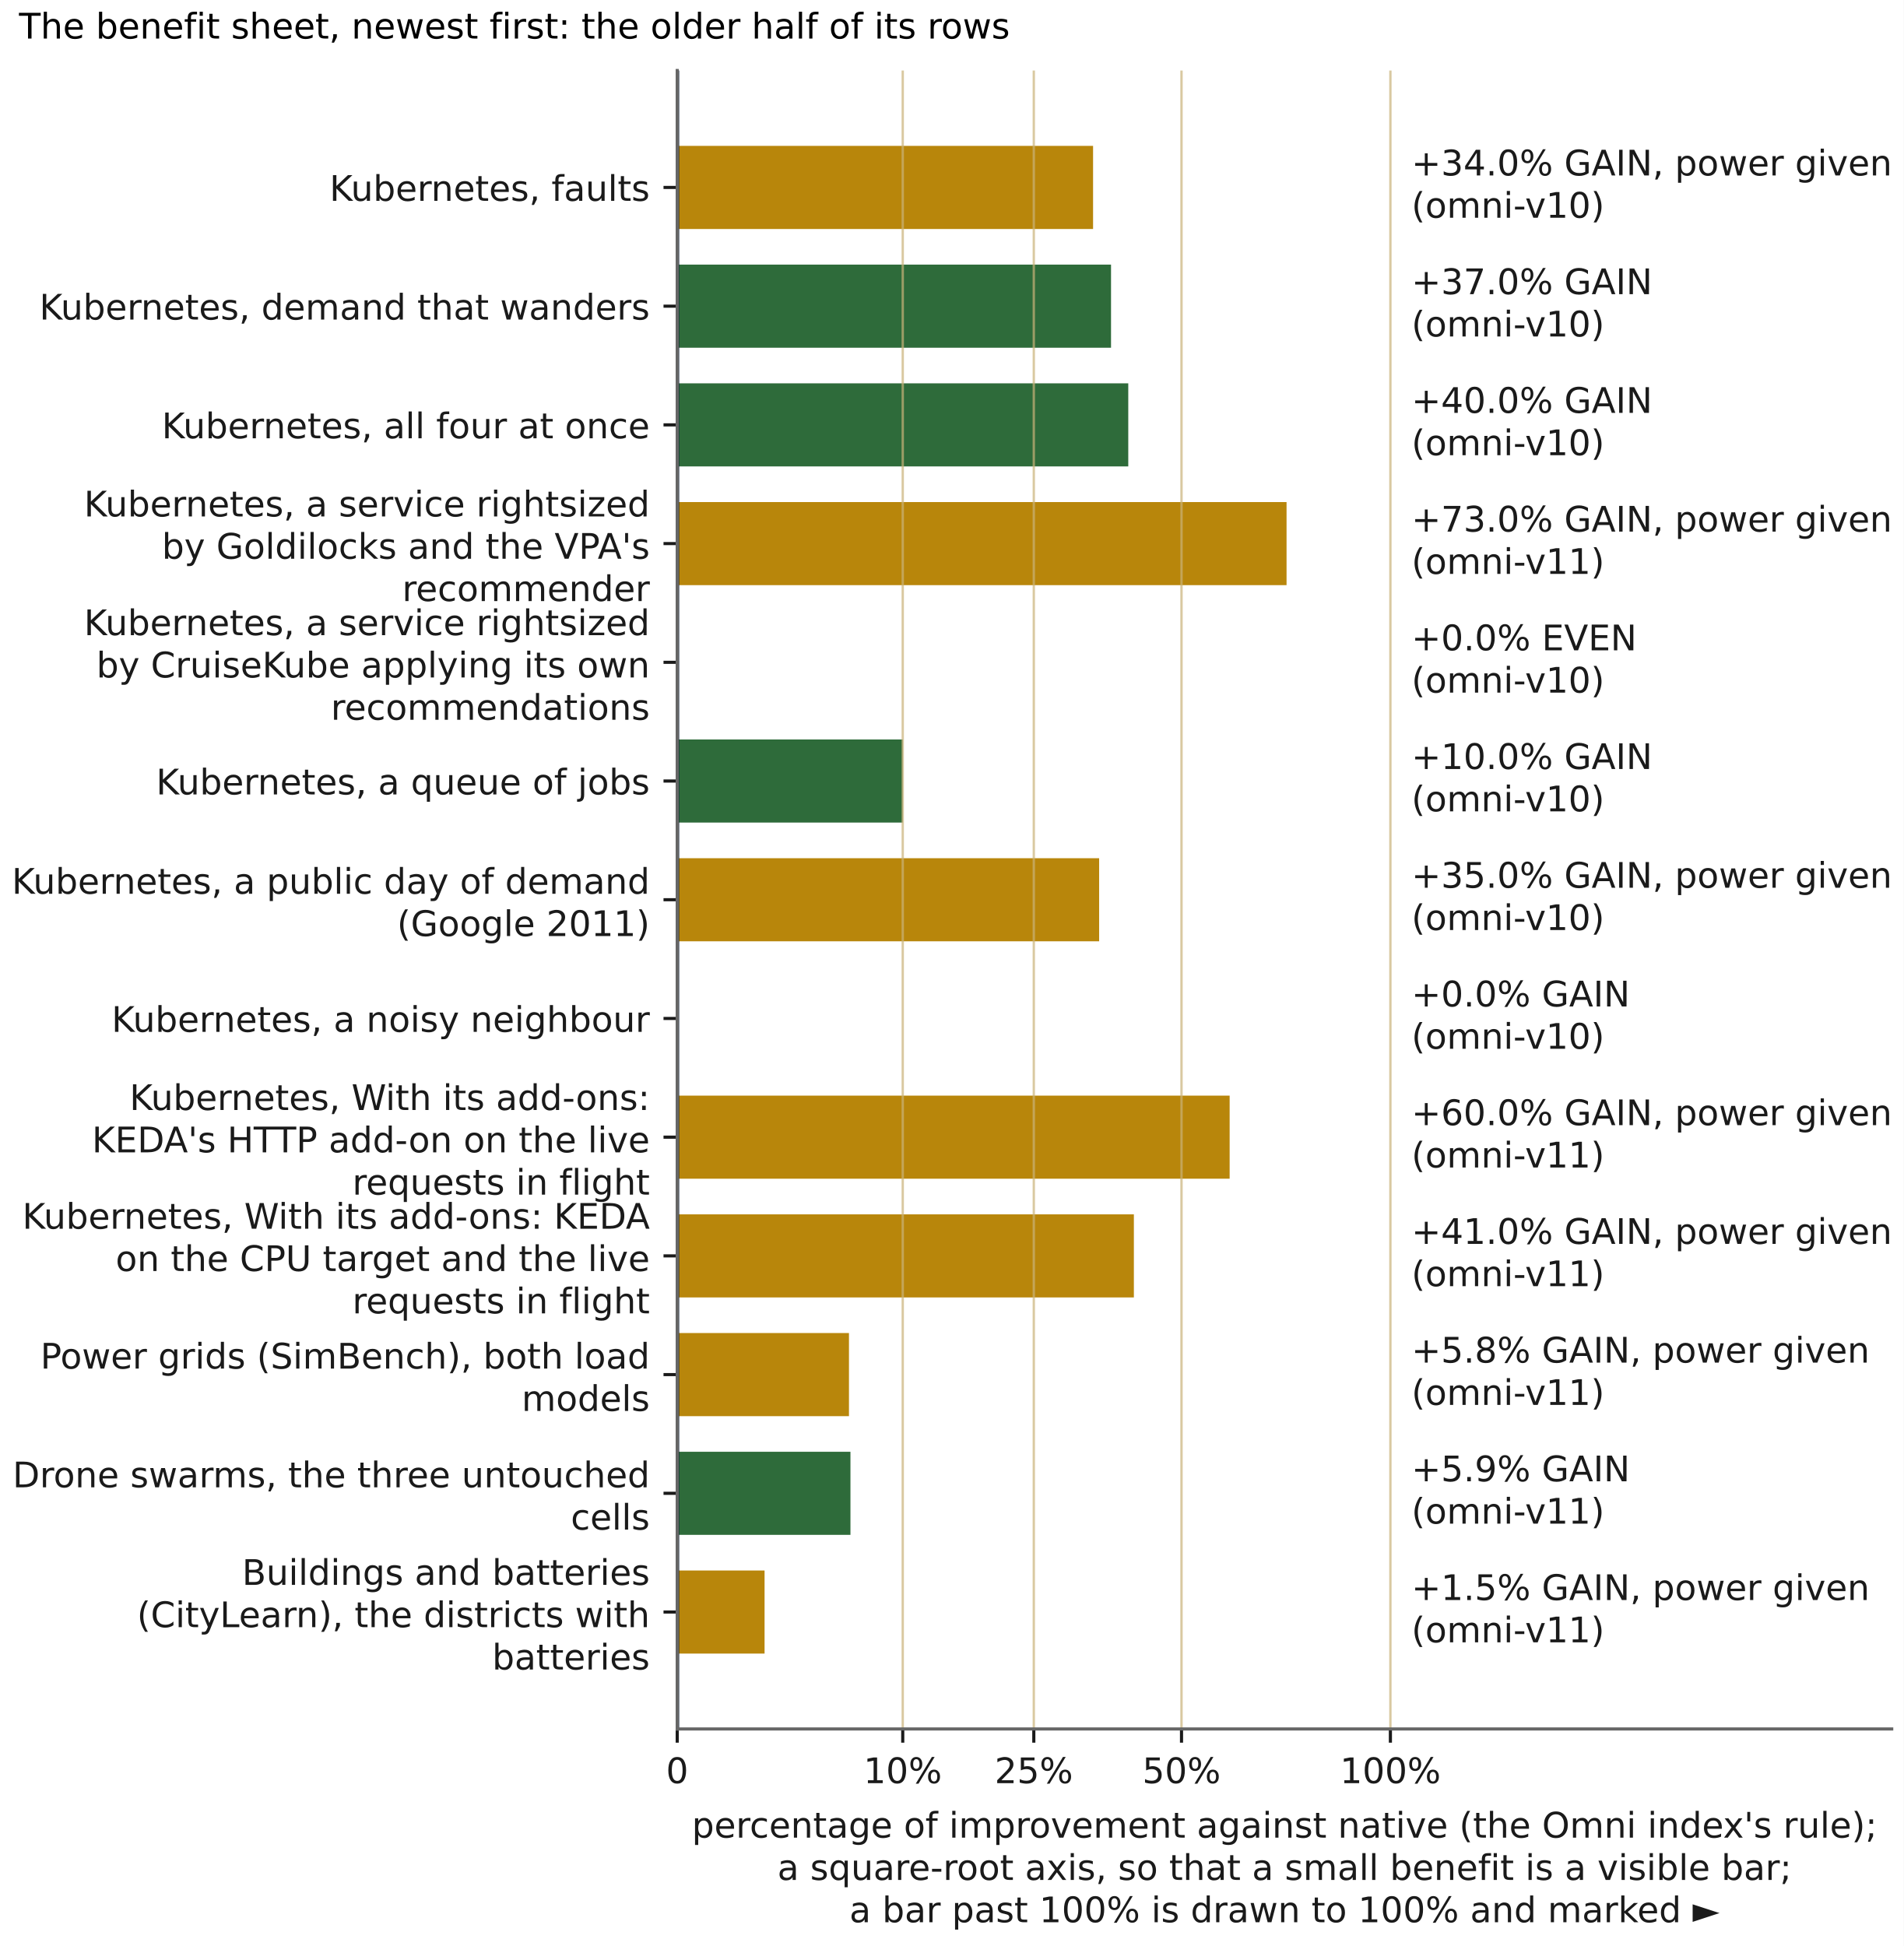
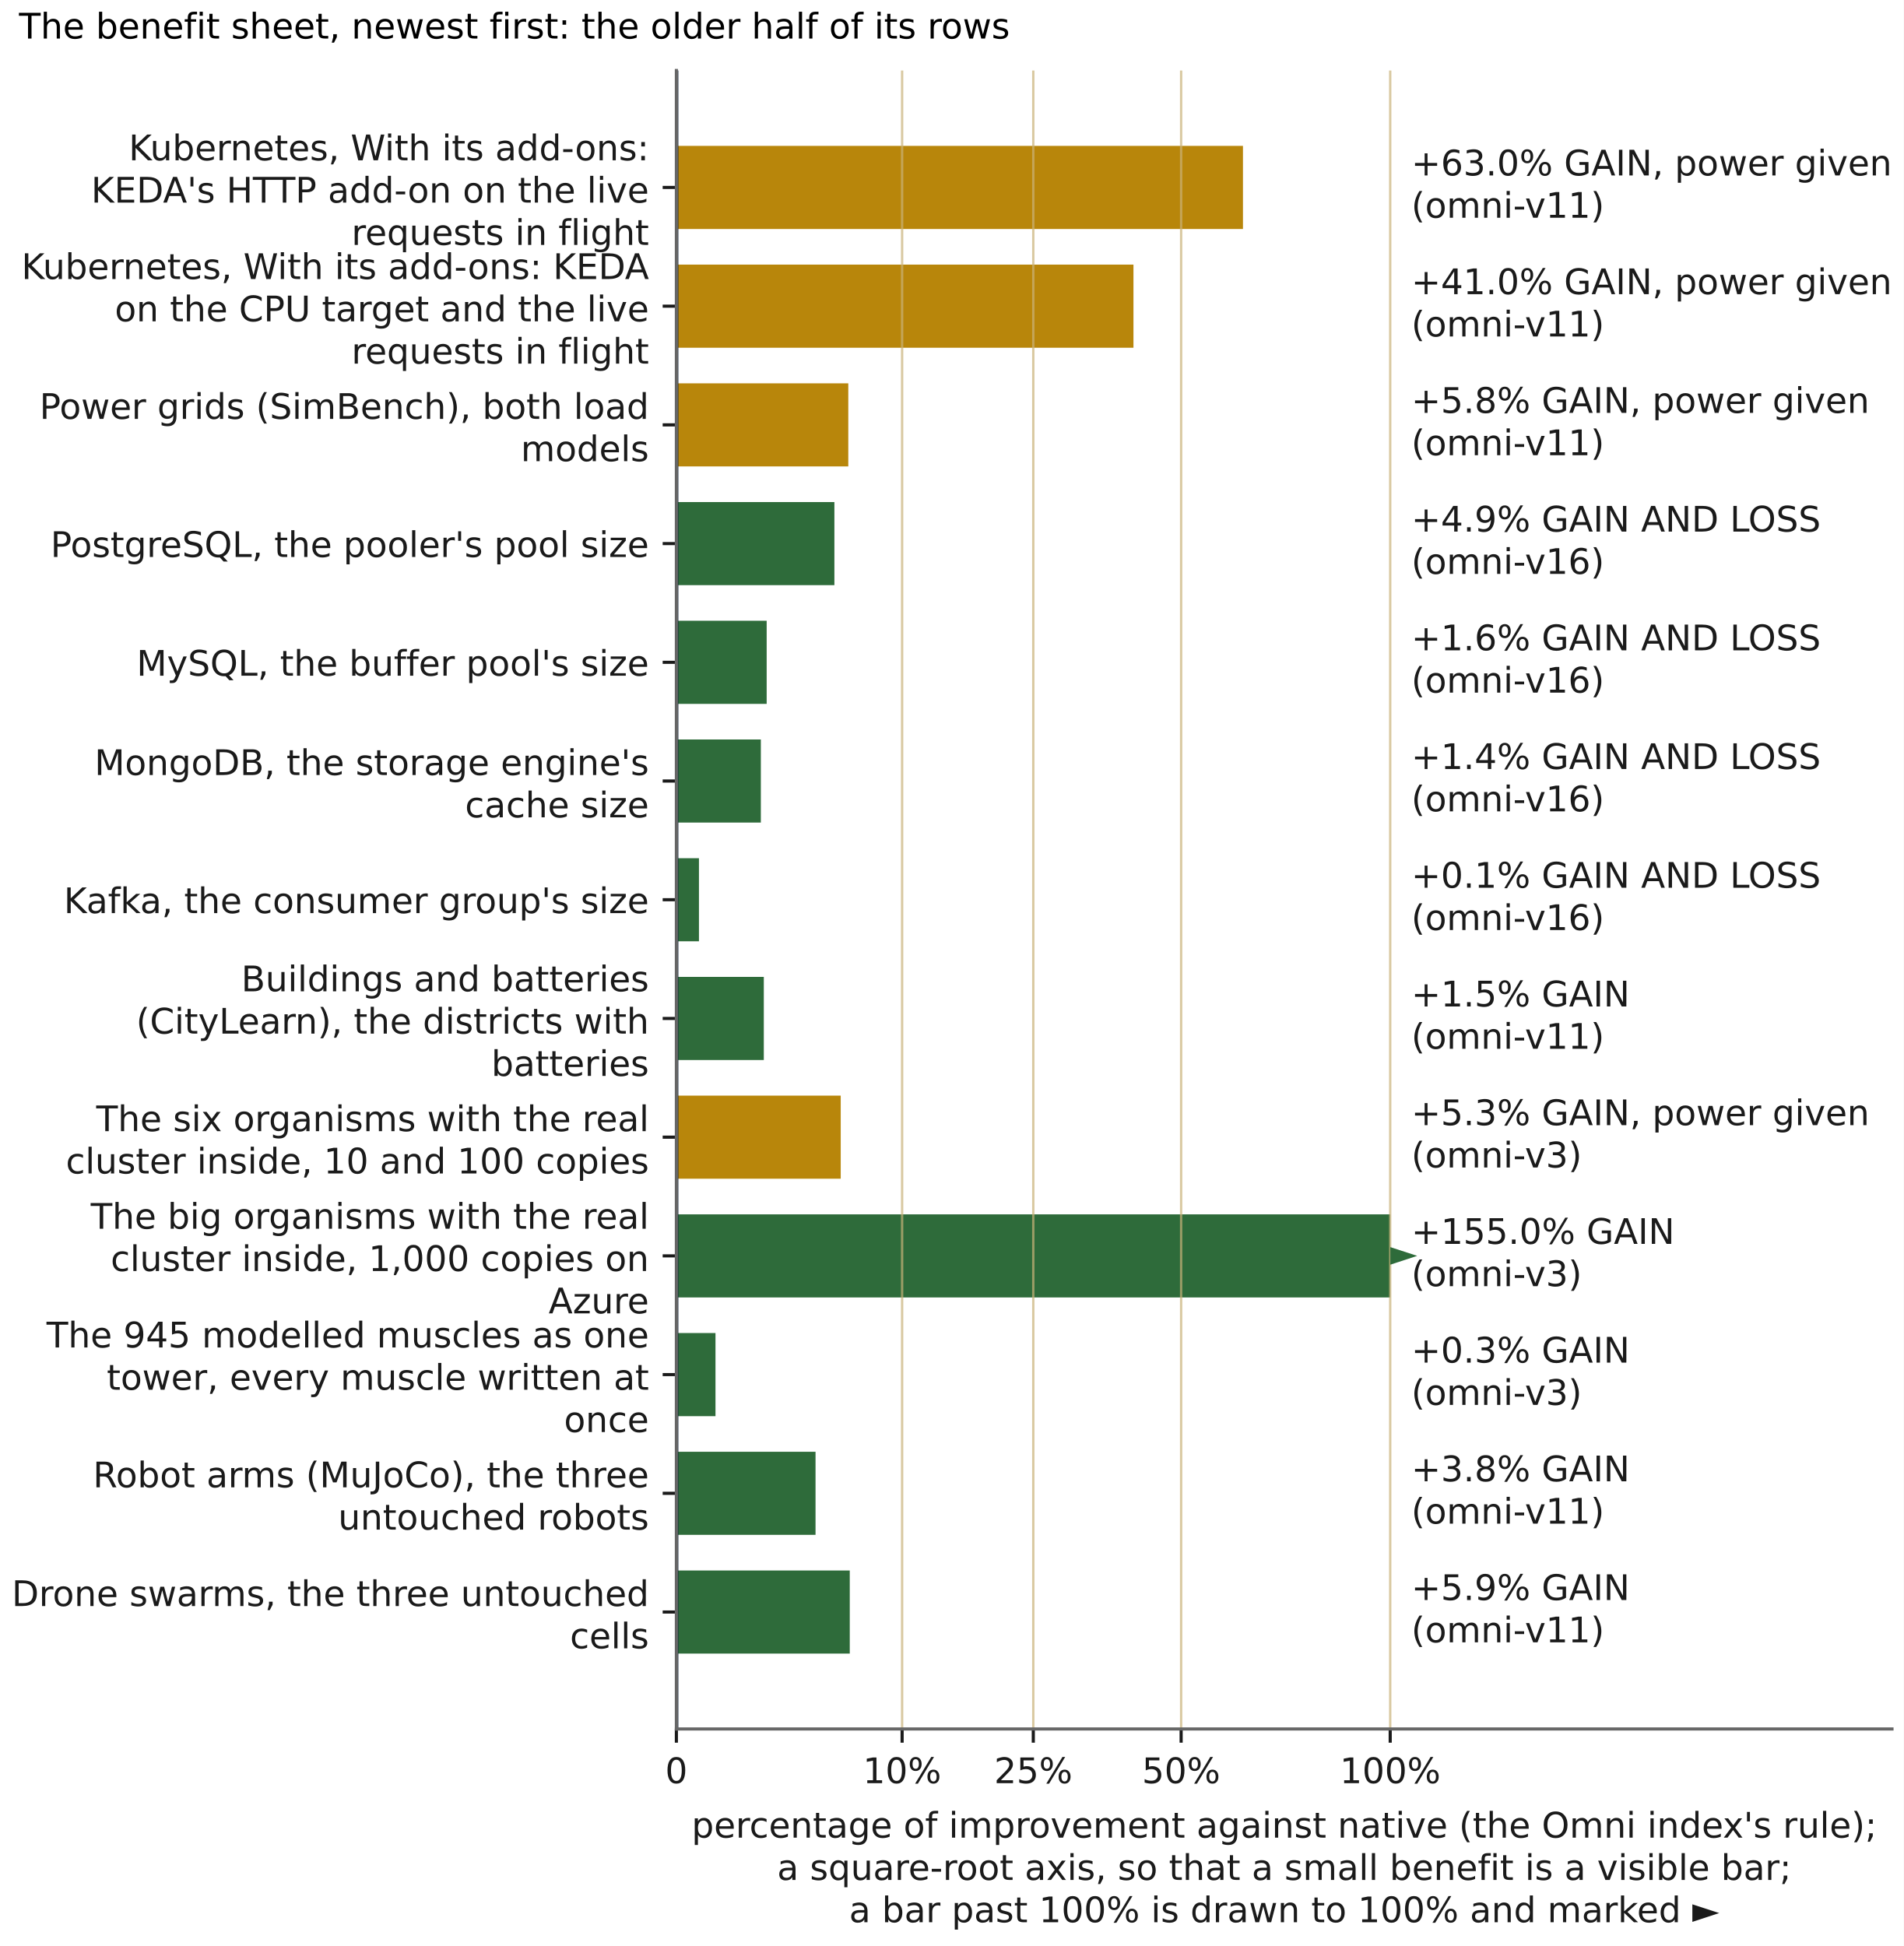
<svg xmlns="http://www.w3.org/2000/svg" xmlns:xlink="http://www.w3.org/1999/xlink" width="486pt" height="496.8pt" viewBox="0 0 486 496.8" version="1.1">
  <defs>
    <style type="text/css">*{stroke-linejoin: round; stroke-linecap: butt}</style>
  </defs>
  <g id="figure_1">
    <g id="patch_1">
      <path d="M 0 496.8  L 486 496.8  L 486 0  L 0 0  z " style="fill: #ffffff" />
    </g>
    <g id="axes_1">
      <g id="patch_2">
-         <path d="M 172.886 441.392  L 482.932 441.392  L 482.932 18.001  L 172.886 18.001  z " style="fill: #ffffff" />
+         <path d="M 172.672 441.392  L 483 441.392  L 483 18.001  L 172.672 18.001  z " style="fill: #ffffff" />
      </g>
      <g id="patch_3">
-         <path d="M 172.886 422.147  L 195.185 422.147  L 195.185 400.932  L 172.886 400.932  z " clip-path="url(#pd6b0d7f72b)" style="fill: #b8860b" />
+         <path d="M 172.672 422.147  L 216.936 422.147  L 216.936 400.932  L 172.672 400.932  z " clip-path="url(#p13caf4ccad)" style="fill: #2e6b3a" />
      </g>
      <g id="patch_4">
-         <path d="M 172.886 391.84  L 217.11 391.84  L 217.11 370.625  L 172.886 370.625  z " clip-path="url(#pd6b0d7f72b)" style="fill: #2e6b3a" />
+         <path d="M 172.672 391.84  L 208.196 391.84  L 208.196 370.625  L 172.672 370.625  z " clip-path="url(#p13caf4ccad)" style="fill: #2e6b3a" />
      </g>
      <g id="patch_5">
-         <path d="M 172.886 361.533  L 216.733 361.533  L 216.733 340.318  L 172.886 340.318  z " clip-path="url(#pd6b0d7f72b)" style="fill: #b8860b" />
+         <path d="M 172.672 361.533  L 182.654 361.533  L 182.654 340.318  L 172.672 340.318  z " clip-path="url(#p13caf4ccad)" style="fill: #2e6b3a" />
      </g>
      <g id="patch_6">
-         <path d="M 172.886 331.226  L 289.465 331.226  L 289.465 310.011  L 172.886 310.011  z " clip-path="url(#pd6b0d7f72b)" style="fill: #b8860b" />
+         <path d="M 172.672 331.226  L 354.903 331.226  L 354.903 310.011  L 172.672 310.011  z " clip-path="url(#p13caf4ccad)" style="fill: #2e6b3a" />
      </g>
      <g id="patch_7">
-         <path d="M 172.886 300.919  L 313.913 300.919  L 313.913 279.704  L 172.886 279.704  z " clip-path="url(#pd6b0d7f72b)" style="fill: #b8860b" />
+         <path d="M 172.672 300.919  L 214.625 300.919  L 214.625 279.704  L 172.672 279.704  z " clip-path="url(#p13caf4ccad)" style="fill: #b8860b" />
      </g>
      <g id="patch_8">
-         <path d="M 172.886 270.612  L 172.886 270.612  L 172.886 249.397  L 172.886 249.397  z " clip-path="url(#pd6b0d7f72b)" style="fill: #2e6b3a" />
+         <path d="M 172.672 270.612  L 194.991 270.612  L 194.991 249.397  L 172.672 249.397  z " clip-path="url(#p13caf4ccad)" style="fill: #2e6b3a" />
      </g>
      <g id="patch_9">
-         <path d="M 172.886 240.304  L 280.597 240.304  L 280.597 219.089  L 172.886 219.089  z " clip-path="url(#pd6b0d7f72b)" style="fill: #b8860b" />
+         <path d="M 172.672 240.304  L 178.435 240.304  L 178.435 219.089  L 172.672 219.089  z " clip-path="url(#p13caf4ccad)" style="fill: #2e6b3a" />
      </g>
      <g id="patch_10">
-         <path d="M 172.886 209.997  L 230.46 209.997  L 230.46 188.782  L 172.886 188.782  z " clip-path="url(#pd6b0d7f72b)" style="fill: #2e6b3a" />
+         <path d="M 172.672 209.997  L 194.234 209.997  L 194.234 188.782  L 172.672 188.782  z " clip-path="url(#p13caf4ccad)" style="fill: #2e6b3a" />
      </g>
      <g id="patch_11">
-         <path d="M 172.886 179.69  L 172.886 179.69  L 172.886 158.475  L 172.886 158.475  z " clip-path="url(#pd6b0d7f72b)" style="fill: #666666" />
+         <path d="M 172.672 179.69  L 195.723 179.69  L 195.723 158.475  L 172.672 158.475  z " clip-path="url(#p13caf4ccad)" style="fill: #2e6b3a" />
      </g>
      <g id="patch_12">
-         <path d="M 172.886 149.383  L 328.443 149.383  L 328.443 128.168  L 172.886 128.168  z " clip-path="url(#pd6b0d7f72b)" style="fill: #b8860b" />
+         <path d="M 172.672 149.383  L 213.011 149.383  L 213.011 128.168  L 172.672 128.168  z " clip-path="url(#p13caf4ccad)" style="fill: #2e6b3a" />
      </g>
      <g id="patch_13">
-         <path d="M 172.886 119.076  L 288.034 119.076  L 288.034 97.861  L 172.886 97.861  z " clip-path="url(#pd6b0d7f72b)" style="fill: #2e6b3a" />
+         <path d="M 172.672 119.076  L 216.559 119.076  L 216.559 97.861  L 172.672 97.861  z " clip-path="url(#p13caf4ccad)" style="fill: #b8860b" />
      </g>
      <g id="patch_14">
-         <path d="M 172.886 88.769  L 283.632 88.769  L 283.632 67.554  L 172.886 67.554  z " clip-path="url(#pd6b0d7f72b)" style="fill: #2e6b3a" />
+         <path d="M 172.672 88.769  L 289.357 88.769  L 289.357 67.554  L 172.672 67.554  z " clip-path="url(#p13caf4ccad)" style="fill: #b8860b" />
      </g>
      <g id="patch_15">
-         <path d="M 172.886 58.461  L 279.048 58.461  L 279.048 37.246  L 172.886 37.246  z " clip-path="url(#pd6b0d7f72b)" style="fill: #b8860b" />
+         <path d="M 172.672 58.461  L 317.313 58.461  L 317.313 37.246  L 172.672 37.246  z " clip-path="url(#p13caf4ccad)" style="fill: #b8860b" />
      </g>
      <g id="matplotlib.axis_1">
        <g id="xtick_1">
          <g id="line2d_1">
-             <path d="M 172.886 441.392  L 172.886 18.001  " clip-path="url(#pd6b0d7f72b)" style="fill: none; stroke: #c9b27a; stroke-opacity: 0.7; stroke-width: 0.6; stroke-linecap: square" />
+             <path d="M 172.672 441.392  L 172.672 18.001  " clip-path="url(#p13caf4ccad)" style="fill: none; stroke: #c9b27a; stroke-opacity: 0.7; stroke-width: 0.6; stroke-linecap: square" />
          </g>
          <g id="line2d_2">
            <defs>
              <path id="m814b2a8047" d="M 0 0  L 0 3.5  " style="stroke: #1a1a1a; stroke-width: 0.8" />
            </defs>
            <g>
-               <use xlink:href="#m814b2a8047" x="172.886" y="441.392" style="fill: #1a1a1a; stroke: #1a1a1a; stroke-width: 0.8" />
+               <use xlink:href="#m814b2a8047" x="172.672" y="441.392" style="fill: #1a1a1a; stroke: #1a1a1a; stroke-width: 0.8" />
            </g>
          </g>
          <g id="text_1">
-             <text style="font-size: 9px; font-family: 'DejaVu Sans'; text-anchor: middle; fill: #1a1a1a" x="172.886" y="455.23" transform="rotate(-0 172.8862 455.2303)">0</text>
+             <text style="font-size: 9px; font-family: 'DejaVu Sans'; text-anchor: middle; fill: #1a1a1a" x="172.672" y="455.23" transform="rotate(-0 172.6724 455.2303)">0</text>
          </g>
        </g>
        <g id="xtick_2">
          <g id="line2d_3">
-             <path d="M 230.46 441.392  L 230.46 18.001  " clip-path="url(#pd6b0d7f72b)" style="fill: none; stroke: #c9b27a; stroke-opacity: 0.7; stroke-width: 0.6; stroke-linecap: square" />
+             <path d="M 230.299 441.392  L 230.299 18.001  " clip-path="url(#p13caf4ccad)" style="fill: none; stroke: #c9b27a; stroke-opacity: 0.7; stroke-width: 0.6; stroke-linecap: square" />
          </g>
          <g id="line2d_4">
            <g>
-               <use xlink:href="#m814b2a8047" x="230.46" y="441.392" style="fill: #1a1a1a; stroke: #1a1a1a; stroke-width: 0.8" />
+               <use xlink:href="#m814b2a8047" x="230.299" y="441.392" style="fill: #1a1a1a; stroke: #1a1a1a; stroke-width: 0.8" />
            </g>
          </g>
          <g id="text_2">
-             <text style="font-size: 9px; font-family: 'DejaVu Sans'; text-anchor: middle; fill: #1a1a1a" x="230.46" y="455.23" transform="rotate(-0 230.4603 455.2303)">10%</text>
+             <text style="font-size: 9px; font-family: 'DejaVu Sans'; text-anchor: middle; fill: #1a1a1a" x="230.299" y="455.23" transform="rotate(-0 230.2988 455.2303)">10%</text>
          </g>
        </g>
        <g id="xtick_3">
          <g id="line2d_5">
-             <path d="M 263.919 441.392  L 263.919 18.001  " clip-path="url(#pd6b0d7f72b)" style="fill: none; stroke: #c9b27a; stroke-opacity: 0.7; stroke-width: 0.6; stroke-linecap: square" />
+             <path d="M 263.788 441.392  L 263.788 18.001  " clip-path="url(#p13caf4ccad)" style="fill: none; stroke: #c9b27a; stroke-opacity: 0.7; stroke-width: 0.6; stroke-linecap: square" />
          </g>
          <g id="line2d_6">
            <g>
-               <use xlink:href="#m814b2a8047" x="263.919" y="441.392" style="fill: #1a1a1a; stroke: #1a1a1a; stroke-width: 0.8" />
+               <use xlink:href="#m814b2a8047" x="263.788" y="441.392" style="fill: #1a1a1a; stroke: #1a1a1a; stroke-width: 0.8" />
            </g>
          </g>
          <g id="text_3">
-             <text style="font-size: 9px; font-family: 'DejaVu Sans'; text-anchor: middle; fill: #1a1a1a" x="263.919" y="455.23" transform="rotate(-0 263.9189 455.2303)">25%</text>
+             <text style="font-size: 9px; font-family: 'DejaVu Sans'; text-anchor: middle; fill: #1a1a1a" x="263.788" y="455.23" transform="rotate(-0 263.7877 455.2303)">25%</text>
          </g>
        </g>
        <g id="xtick_4">
          <g id="line2d_7">
-             <path d="M 301.626 441.392  L 301.626 18.001  " clip-path="url(#pd6b0d7f72b)" style="fill: none; stroke: #c9b27a; stroke-opacity: 0.7; stroke-width: 0.6; stroke-linecap: square" />
+             <path d="M 301.529 441.392  L 301.529 18.001  " clip-path="url(#p13caf4ccad)" style="fill: none; stroke: #c9b27a; stroke-opacity: 0.7; stroke-width: 0.6; stroke-linecap: square" />
          </g>
          <g id="line2d_8">
            <g>
-               <use xlink:href="#m814b2a8047" x="301.626" y="441.392" style="fill: #1a1a1a; stroke: #1a1a1a; stroke-width: 0.8" />
+               <use xlink:href="#m814b2a8047" x="301.529" y="441.392" style="fill: #1a1a1a; stroke: #1a1a1a; stroke-width: 0.8" />
            </g>
          </g>
          <g id="text_4">
-             <text style="font-size: 9px; font-family: 'DejaVu Sans'; text-anchor: middle; fill: #1a1a1a" x="301.626" y="455.23" transform="rotate(-0 301.6258 455.2303)">50%</text>
+             <text style="font-size: 9px; font-family: 'DejaVu Sans'; text-anchor: middle; fill: #1a1a1a" x="301.529" y="455.23" transform="rotate(-0 301.5288 455.2303)">50%</text>
          </g>
        </g>
        <g id="xtick_5">
          <g id="line2d_9">
-             <path d="M 354.952 441.392  L 354.952 18.001  " clip-path="url(#pd6b0d7f72b)" style="fill: none; stroke: #c9b27a; stroke-opacity: 0.7; stroke-width: 0.6; stroke-linecap: square" />
+             <path d="M 354.903 441.392  L 354.903 18.001  " clip-path="url(#p13caf4ccad)" style="fill: none; stroke: #c9b27a; stroke-opacity: 0.7; stroke-width: 0.6; stroke-linecap: square" />
          </g>
          <g id="line2d_10">
            <g>
-               <use xlink:href="#m814b2a8047" x="354.952" y="441.392" style="fill: #1a1a1a; stroke: #1a1a1a; stroke-width: 0.8" />
+               <use xlink:href="#m814b2a8047" x="354.903" y="441.392" style="fill: #1a1a1a; stroke: #1a1a1a; stroke-width: 0.8" />
            </g>
          </g>
          <g id="text_5">
-             <text style="font-size: 9px; font-family: 'DejaVu Sans'; text-anchor: middle; fill: #1a1a1a" x="354.952" y="455.23" transform="rotate(-0 354.9515 455.2303)">100%</text>
+             <text style="font-size: 9px; font-family: 'DejaVu Sans'; text-anchor: middle; fill: #1a1a1a" x="354.903" y="455.23" transform="rotate(-0 354.9029 455.2303)">100%</text>
          </g>
        </g>
        <g id="text_6">
-           <text style="font-size: 9px; font-family: 'DejaVu Sans'; fill: #1a1a1a" transform="translate(176.6235 469.1318)">percentage of improvement against native (the Omni index's rule);</text>
-           <text style="font-size: 9px; font-family: 'DejaVu Sans'; fill: #1a1a1a" transform="translate(198.459 479.9343)">a square-root axis, so that a small benefit is a visible bar;</text>
-           <text style="font-size: 9px; font-family: 'DejaVu Sans'; fill: #1a1a1a" transform="translate(216.8352 490.7368)">a bar past 100% is drawn to 100% and marked ►</text>
+           <text style="font-size: 9px; font-family: 'DejaVu Sans'; fill: #1a1a1a" transform="translate(176.5503 469.1318)">percentage of improvement against native (the Omni index's rule);</text>
+           <text style="font-size: 9px; font-family: 'DejaVu Sans'; fill: #1a1a1a" transform="translate(198.3859 479.9343)">a square-root axis, so that a small benefit is a visible bar;</text>
+           <text style="font-size: 9px; font-family: 'DejaVu Sans'; fill: #1a1a1a" transform="translate(216.762 490.7368)">a bar past 100% is drawn to 100% and marked ►</text>
        </g>
      </g>
      <g id="matplotlib.axis_2">
        <g id="ytick_1">
          <g id="line2d_11">
            <defs>
              <path id="m31e56b5a68" d="M 0 0  L -3.5 0  " style="stroke: #1a1a1a; stroke-width: 0.8" />
            </defs>
            <g>
-               <use xlink:href="#m31e56b5a68" x="172.886" y="411.54" style="fill: #1a1a1a; stroke: #1a1a1a; stroke-width: 0.8" />
+               <use xlink:href="#m31e56b5a68" x="172.672" y="411.54" style="fill: #1a1a1a; stroke: #1a1a1a; stroke-width: 0.8" />
            </g>
          </g>
          <g id="text_7">
-             <text style="font-size: 9px; font-family: 'DejaVu Sans'; fill: #1a1a1a" transform="translate(61.7843 404.6071)">Buildings and batteries</text>
-             <text style="font-size: 9px; font-family: 'DejaVu Sans'; fill: #1a1a1a" transform="translate(34.96711 415.4096)">(CityLearn), the districts with</text>
-             <text style="font-size: 9px; font-family: 'DejaVu Sans'; fill: #1a1a1a" transform="translate(125.6365 426.212)">batteries</text>
+             <text style="font-size: 9px; font-family: 'DejaVu Sans'; fill: #1a1a1a" transform="translate(3.00024 410.0083)">Drone swarms, the three untouched</text>
+             <text style="font-size: 9px; font-family: 'DejaVu Sans'; fill: #1a1a1a" transform="translate(145.497 420.8108)">cells</text>
          </g>
        </g>
        <g id="ytick_2">
          <g id="line2d_12">
            <g>
-               <use xlink:href="#m31e56b5a68" x="172.886" y="381.233" style="fill: #1a1a1a; stroke: #1a1a1a; stroke-width: 0.8" />
+               <use xlink:href="#m31e56b5a68" x="172.672" y="381.233" style="fill: #1a1a1a; stroke: #1a1a1a; stroke-width: 0.8" />
            </g>
          </g>
          <g id="text_8">
-             <text style="font-size: 9px; font-family: 'DejaVu Sans'; fill: #1a1a1a" transform="translate(3.21399 379.7012)">Drone swarms, the three untouched</text>
-             <text style="font-size: 9px; font-family: 'DejaVu Sans'; fill: #1a1a1a" transform="translate(145.7107 390.5036)">cells</text>
+             <text style="font-size: 9px; font-family: 'DejaVu Sans'; fill: #1a1a1a" transform="translate(23.72837 379.7012)">Robot arms (MuJoCo), the three</text>
+             <text style="font-size: 9px; font-family: 'DejaVu Sans'; fill: #1a1a1a" transform="translate(86.31633 390.5036)">untouched robots</text>
          </g>
        </g>
        <g id="ytick_3">
          <g id="line2d_13">
            <g>
-               <use xlink:href="#m31e56b5a68" x="172.886" y="350.926" style="fill: #1a1a1a; stroke: #1a1a1a; stroke-width: 0.8" />
+               <use xlink:href="#m31e56b5a68" x="172.672" y="350.926" style="fill: #1a1a1a; stroke: #1a1a1a; stroke-width: 0.8" />
            </g>
          </g>
          <g id="text_9">
-             <text style="font-size: 9px; font-family: 'DejaVu Sans'; fill: #1a1a1a" transform="translate(10.29727 349.394)">Power grids (SimBench), both load</text>
-             <text style="font-size: 9px; font-family: 'DejaVu Sans'; fill: #1a1a1a" transform="translate(133.1726 360.1965)">models</text>
+             <text style="font-size: 9px; font-family: 'DejaVu Sans'; fill: #1a1a1a" transform="translate(11.89055 343.9931)">The 945 modelled muscles as one</text>
+             <text style="font-size: 9px; font-family: 'DejaVu Sans'; fill: #1a1a1a" transform="translate(27.26086 354.7956)">tower, every muscle written at</text>
+             <text style="font-size: 9px; font-family: 'DejaVu Sans'; fill: #1a1a1a" transform="translate(143.9754 365.5974)">once</text>
          </g>
        </g>
        <g id="ytick_4">
          <g id="line2d_14">
            <g>
-               <use xlink:href="#m31e56b5a68" x="172.886" y="320.618" style="fill: #1a1a1a; stroke: #1a1a1a; stroke-width: 0.8" />
+               <use xlink:href="#m31e56b5a68" x="172.672" y="320.618" style="fill: #1a1a1a; stroke: #1a1a1a; stroke-width: 0.8" />
            </g>
          </g>
          <g id="text_10">
-             <text style="font-size: 9px; font-family: 'DejaVu Sans'; fill: #1a1a1a" transform="translate(5.681959 313.6856)">Kubernetes, With its add-ons: KEDA</text>
-             <text style="font-size: 9px; font-family: 'DejaVu Sans'; fill: #1a1a1a" transform="translate(29.51227 324.4881)">on the CPU target and the live</text>
-             <text style="font-size: 9px; font-family: 'DejaVu Sans'; fill: #1a1a1a" transform="translate(89.94727 335.2906)">requests in flight</text>
+             <text style="font-size: 9px; font-family: 'DejaVu Sans'; fill: #1a1a1a" transform="translate(23.16165 313.686)">The big organisms with the real</text>
+             <text style="font-size: 9px; font-family: 'DejaVu Sans'; fill: #1a1a1a" transform="translate(28.24805 324.4885)">cluster inside, 1,000 copies on</text>
+             <text style="font-size: 9px; font-family: 'DejaVu Sans'; fill: #1a1a1a" transform="translate(140.0491 335.2902)">Azure</text>
          </g>
        </g>
        <g id="ytick_5">
          <g id="line2d_15">
            <g>
-               <use xlink:href="#m31e56b5a68" x="172.886" y="290.311" style="fill: #1a1a1a; stroke: #1a1a1a; stroke-width: 0.8" />
+               <use xlink:href="#m31e56b5a68" x="172.672" y="290.311" style="fill: #1a1a1a; stroke: #1a1a1a; stroke-width: 0.8" />
            </g>
          </g>
          <g id="text_11">
-             <text style="font-size: 9px; font-family: 'DejaVu Sans'; fill: #1a1a1a" transform="translate(33.06024 283.3785)">Kubernetes, With its add-ons:</text>
-             <text style="font-size: 9px; font-family: 'DejaVu Sans'; fill: #1a1a1a" transform="translate(23.45977 294.1809)">KEDA's HTTP add-on on the live</text>
-             <text style="font-size: 9px; font-family: 'DejaVu Sans'; fill: #1a1a1a" transform="translate(89.94727 304.9834)">requests in flight</text>
+             <text style="font-size: 9px; font-family: 'DejaVu Sans'; fill: #1a1a1a" transform="translate(24.57352 288.7797)">The six organisms with the real</text>
+             <text style="font-size: 9px; font-family: 'DejaVu Sans'; fill: #1a1a1a" transform="translate(16.79977 299.5822)">cluster inside, 10 and 100 copies</text>
          </g>
        </g>
        <g id="ytick_6">
          <g id="line2d_16">
            <g>
-               <use xlink:href="#m31e56b5a68" x="172.886" y="260.004" style="fill: #1a1a1a; stroke: #1a1a1a; stroke-width: 0.8" />
+               <use xlink:href="#m31e56b5a68" x="172.672" y="260.004" style="fill: #1a1a1a; stroke: #1a1a1a; stroke-width: 0.8" />
            </g>
          </g>
          <g id="text_12">
-             <text style="font-size: 9px; font-family: 'DejaVu Sans'; text-anchor: end; fill: #1a1a1a" x="165.886" y="263.423" transform="rotate(-0 165.8862 263.4234)">Kubernetes, a noisy neighbour</text>
+             <text style="font-size: 9px; font-family: 'DejaVu Sans'; fill: #1a1a1a" transform="translate(61.57055 253.0713)">Buildings and batteries</text>
+             <text style="font-size: 9px; font-family: 'DejaVu Sans'; fill: #1a1a1a" transform="translate(34.75337 263.8738)">(CityLearn), the districts with</text>
+             <text style="font-size: 9px; font-family: 'DejaVu Sans'; fill: #1a1a1a" transform="translate(125.4227 274.6763)">batteries</text>
          </g>
        </g>
        <g id="ytick_7">
          <g id="line2d_17">
            <g>
-               <use xlink:href="#m31e56b5a68" x="172.886" y="229.697" style="fill: #1a1a1a; stroke: #1a1a1a; stroke-width: 0.8" />
+               <use xlink:href="#m31e56b5a68" x="172.672" y="229.697" style="fill: #1a1a1a; stroke: #1a1a1a; stroke-width: 0.8" />
            </g>
          </g>
          <g id="text_13">
-             <text style="font-size: 9px; font-family: 'DejaVu Sans'; fill: #1a1a1a" transform="translate(3.00024 228.1654)">Kubernetes, a public day of demand</text>
-             <text style="font-size: 9px; font-family: 'DejaVu Sans'; fill: #1a1a1a" transform="translate(101.359 238.9679)">(Google 2011)</text>
+             <text style="font-size: 9px; font-family: 'DejaVu Sans'; text-anchor: end; fill: #1a1a1a" x="165.672" y="233.116" transform="rotate(-0 165.6724 233.1162)">Kafka, the consumer group's size</text>
          </g>
        </g>
        <g id="ytick_8">
          <g id="line2d_18">
            <g>
-               <use xlink:href="#m31e56b5a68" x="172.886" y="199.39" style="fill: #1a1a1a; stroke: #1a1a1a; stroke-width: 0.8" />
+               <use xlink:href="#m31e56b5a68" x="172.672" y="199.39" style="fill: #1a1a1a; stroke: #1a1a1a; stroke-width: 0.8" />
            </g>
          </g>
          <g id="text_14">
-             <text style="font-size: 9px; font-family: 'DejaVu Sans'; text-anchor: end; fill: #1a1a1a" x="165.886" y="202.809" transform="rotate(-0 165.8862 202.809)">Kubernetes, a queue of jobs</text>
+             <text style="font-size: 9px; font-family: 'DejaVu Sans'; fill: #1a1a1a" transform="translate(24.11087 197.8583)">MongoDB, the storage engine's</text>
+             <text style="font-size: 9px; font-family: 'DejaVu Sans'; fill: #1a1a1a" transform="translate(118.7079 208.6607)">cache size</text>
          </g>
        </g>
        <g id="ytick_9">
          <g id="line2d_19">
            <g>
-               <use xlink:href="#m31e56b5a68" x="172.886" y="169.083" style="fill: #1a1a1a; stroke: #1a1a1a; stroke-width: 0.8" />
+               <use xlink:href="#m31e56b5a68" x="172.672" y="169.083" style="fill: #1a1a1a; stroke: #1a1a1a; stroke-width: 0.8" />
            </g>
          </g>
          <g id="text_15">
-             <text style="font-size: 9px; font-family: 'DejaVu Sans'; fill: #1a1a1a" transform="translate(21.43336 162.1499)">Kubernetes, a service rightsized</text>
-             <text style="font-size: 9px; font-family: 'DejaVu Sans'; fill: #1a1a1a" transform="translate(24.60587 172.9523)">by CruiseKube applying its own</text>
-             <text style="font-size: 9px; font-family: 'DejaVu Sans'; fill: #1a1a1a" transform="translate(84.46008 183.7548)">recommendations</text>
+             <text style="font-size: 9px; font-family: 'DejaVu Sans'; text-anchor: end; fill: #1a1a1a" x="165.672" y="172.502" transform="rotate(-0 165.6724 172.5019)">MySQL, the buffer pool's size</text>
          </g>
        </g>
        <g id="ytick_10">
          <g id="line2d_20">
            <g>
-               <use xlink:href="#m31e56b5a68" x="172.886" y="138.775" style="fill: #1a1a1a; stroke: #1a1a1a; stroke-width: 0.8" />
+               <use xlink:href="#m31e56b5a68" x="172.672" y="138.775" style="fill: #1a1a1a; stroke: #1a1a1a; stroke-width: 0.8" />
            </g>
          </g>
          <g id="text_16">
-             <text style="font-size: 9px; font-family: 'DejaVu Sans'; fill: #1a1a1a" transform="translate(21.43336 131.8427)">Kubernetes, a service rightsized</text>
-             <text style="font-size: 9px; font-family: 'DejaVu Sans'; fill: #1a1a1a" transform="translate(41.32477 142.6452)">by Goldilocks and the VPA's</text>
-             <text style="font-size: 9px; font-family: 'DejaVu Sans'; fill: #1a1a1a" transform="translate(102.6654 153.4476)">recommender</text>
+             <text style="font-size: 9px; font-family: 'DejaVu Sans'; text-anchor: end; fill: #1a1a1a" x="165.672" y="142.195" transform="rotate(-0 165.6724 142.1947)">PostgreSQL, the pooler's pool size</text>
          </g>
        </g>
        <g id="ytick_11">
          <g id="line2d_21">
            <g>
-               <use xlink:href="#m31e56b5a68" x="172.886" y="108.468" style="fill: #1a1a1a; stroke: #1a1a1a; stroke-width: 0.8" />
+               <use xlink:href="#m31e56b5a68" x="172.672" y="108.468" style="fill: #1a1a1a; stroke: #1a1a1a; stroke-width: 0.8" />
            </g>
          </g>
          <g id="text_17">
-             <text style="font-size: 9px; font-family: 'DejaVu Sans'; text-anchor: end; fill: #1a1a1a" x="165.886" y="111.888" transform="rotate(-0 165.8862 111.8876)">Kubernetes, all four at once</text>
+             <text style="font-size: 9px; font-family: 'DejaVu Sans'; fill: #1a1a1a" transform="translate(10.08352 106.9368)">Power grids (SimBench), both load</text>
+             <text style="font-size: 9px; font-family: 'DejaVu Sans'; fill: #1a1a1a" transform="translate(132.9588 117.7392)">models</text>
          </g>
        </g>
        <g id="ytick_12">
          <g id="line2d_22">
            <g>
-               <use xlink:href="#m31e56b5a68" x="172.886" y="78.161" style="fill: #1a1a1a; stroke: #1a1a1a; stroke-width: 0.8" />
+               <use xlink:href="#m31e56b5a68" x="172.672" y="78.161" style="fill: #1a1a1a; stroke: #1a1a1a; stroke-width: 0.8" />
            </g>
          </g>
          <g id="text_18">
-             <text style="font-size: 9px; font-family: 'DejaVu Sans'; text-anchor: end; fill: #1a1a1a" x="165.886" y="81.58" transform="rotate(-0 165.8862 81.58042)">Kubernetes, demand that wanders</text>
+             <text style="font-size: 9px; font-family: 'DejaVu Sans'; fill: #1a1a1a" transform="translate(5.468209 71.2284)">Kubernetes, With its add-ons: KEDA</text>
+             <text style="font-size: 9px; font-family: 'DejaVu Sans'; fill: #1a1a1a" transform="translate(29.29852 82.03086)">on the CPU target and the live</text>
+             <text style="font-size: 9px; font-family: 'DejaVu Sans'; fill: #1a1a1a" transform="translate(89.73352 92.83332)">requests in flight</text>
          </g>
        </g>
        <g id="ytick_13">
          <g id="line2d_23">
            <g>
-               <use xlink:href="#m31e56b5a68" x="172.886" y="47.854" style="fill: #1a1a1a; stroke: #1a1a1a; stroke-width: 0.8" />
+               <use xlink:href="#m31e56b5a68" x="172.672" y="47.854" style="fill: #1a1a1a; stroke: #1a1a1a; stroke-width: 0.8" />
            </g>
          </g>
          <g id="text_19">
-             <text style="font-size: 9px; font-family: 'DejaVu Sans'; text-anchor: end; fill: #1a1a1a" x="165.886" y="51.273" transform="rotate(-0 165.8862 51.27327)">Kubernetes, faults</text>
+             <text style="font-size: 9px; font-family: 'DejaVu Sans'; fill: #1a1a1a" transform="translate(32.84649 40.92125)">Kubernetes, With its add-ons:</text>
+             <text style="font-size: 9px; font-family: 'DejaVu Sans'; fill: #1a1a1a" transform="translate(23.24602 51.72371)">KEDA's HTTP add-on on the live</text>
+             <text style="font-size: 9px; font-family: 'DejaVu Sans'; fill: #1a1a1a" transform="translate(89.73352 62.52617)">requests in flight</text>
          </g>
        </g>
      </g>
      <g id="line2d_24">
-         <path d="M 172.886 441.392  L 172.886 18.001  " clip-path="url(#pd6b0d7f72b)" style="fill: none; stroke: #0b1f3a; stroke-linecap: square" />
+         <path d="M 172.672 441.392  L 172.672 18.001  " clip-path="url(#p13caf4ccad)" style="fill: none; stroke: #0b1f3a; stroke-linecap: square" />
      </g>
      <g id="patch_16">
-         <path d="M 172.886 441.392  L 172.886 18.001  " style="fill: none; stroke: #666666; stroke-width: 0.8; stroke-linejoin: miter; stroke-linecap: square" />
+         <path d="M 172.672 441.392  L 172.672 18.001  " style="fill: none; stroke: #666666; stroke-width: 0.8; stroke-linejoin: miter; stroke-linecap: square" />
      </g>
      <g id="patch_17">
-         <path d="M 172.886 441.392  L 482.932 441.392  " style="fill: none; stroke: #666666; stroke-width: 0.8; stroke-linejoin: miter; stroke-linecap: square" />
+         <path d="M 172.672 441.392  L 483 441.392  " style="fill: none; stroke: #666666; stroke-width: 0.8; stroke-linejoin: miter; stroke-linecap: square" />
      </g>
      <g id="text_20">
-         <text style="font-size: 9px; font-family: 'DejaVu Sans'; fill: #1a1a1a" transform="translate(360.3339 408.4768)">+1.5% GAIN, power given</text>
-         <text style="font-size: 9px; font-family: 'DejaVu Sans'; fill: #1a1a1a" transform="translate(360.3339 419.2793)">(omni-v11)</text>
+         <text style="font-size: 9px; font-family: 'DejaVu Sans'; fill: #1a1a1a" transform="translate(360.2902 408.4765)">+5.9% GAIN</text>
+         <text style="font-size: 9px; font-family: 'DejaVu Sans'; fill: #1a1a1a" transform="translate(360.2902 419.279)">(omni-v11)</text>
      </g>
      <g id="text_21">
-         <text style="font-size: 9px; font-family: 'DejaVu Sans'; fill: #1a1a1a" transform="translate(360.3339 378.1693)">+5.9% GAIN</text>
-         <text style="font-size: 9px; font-family: 'DejaVu Sans'; fill: #1a1a1a" transform="translate(360.3339 388.9718)">(omni-v11)</text>
+         <text style="font-size: 9px; font-family: 'DejaVu Sans'; fill: #1a1a1a" transform="translate(360.2902 378.1693)">+3.8% GAIN</text>
+         <text style="font-size: 9px; font-family: 'DejaVu Sans'; fill: #1a1a1a" transform="translate(360.2902 388.9718)">(omni-v11)</text>
      </g>
      <g id="text_22">
-         <text style="font-size: 9px; font-family: 'DejaVu Sans'; fill: #1a1a1a" transform="translate(360.3339 347.8625)">+5.8% GAIN, power given</text>
-         <text style="font-size: 9px; font-family: 'DejaVu Sans'; fill: #1a1a1a" transform="translate(360.3339 358.665)">(omni-v11)</text>
+         <text style="font-size: 9px; font-family: 'DejaVu Sans'; fill: #1a1a1a" transform="translate(360.2902 347.8622)">+0.3% GAIN</text>
+         <text style="font-size: 9px; font-family: 'DejaVu Sans'; fill: #1a1a1a" transform="translate(360.2902 358.6646)">(omni-v3)</text>
      </g>
      <g id="text_23">
-         <text style="font-size: 9px; font-family: 'DejaVu Sans'; fill: #1a1a1a" transform="translate(360.3339 317.5554)">+41.0% GAIN, power given</text>
-         <text style="font-size: 9px; font-family: 'DejaVu Sans'; fill: #1a1a1a" transform="translate(360.3339 328.3578)">(omni-v11)</text>
+         <text style="font-size: 9px; font-family: 'DejaVu Sans'; text-anchor: start; fill: #2e6b3a" x="354.903" y="322.956" transform="rotate(-0 354.9029 322.9563)"> ►</text>
      </g>
      <g id="text_24">
-         <text style="font-size: 9px; font-family: 'DejaVu Sans'; fill: #1a1a1a" transform="translate(360.3339 287.2482)">+60.0% GAIN, power given</text>
-         <text style="font-size: 9px; font-family: 'DejaVu Sans'; fill: #1a1a1a" transform="translate(360.3339 298.0507)">(omni-v11)</text>
+         <text style="font-size: 9px; font-family: 'DejaVu Sans'; fill: #1a1a1a" transform="translate(360.2902 317.555)">+155.0% GAIN</text>
+         <text style="font-size: 9px; font-family: 'DejaVu Sans'; fill: #1a1a1a" transform="translate(360.2902 328.3575)">(omni-v3)</text>
      </g>
      <g id="text_25">
-         <text style="font-size: 9px; font-family: 'DejaVu Sans'; fill: #1a1a1a" transform="translate(360.3339 256.9407)">+0.0% GAIN</text>
-         <text style="font-size: 9px; font-family: 'DejaVu Sans'; fill: #1a1a1a" transform="translate(360.3339 267.7432)">(omni-v10)</text>
+         <text style="font-size: 9px; font-family: 'DejaVu Sans'; fill: #1a1a1a" transform="translate(360.2902 287.2482)">+5.3% GAIN, power given</text>
+         <text style="font-size: 9px; font-family: 'DejaVu Sans'; fill: #1a1a1a" transform="translate(360.2902 298.0507)">(omni-v3)</text>
      </g>
      <g id="text_26">
-         <text style="font-size: 9px; font-family: 'DejaVu Sans'; fill: #1a1a1a" transform="translate(360.3339 226.6339)">+35.0% GAIN, power given</text>
-         <text style="font-size: 9px; font-family: 'DejaVu Sans'; fill: #1a1a1a" transform="translate(360.3339 237.4364)">(omni-v10)</text>
+         <text style="font-size: 9px; font-family: 'DejaVu Sans'; fill: #1a1a1a" transform="translate(360.2902 256.9407)">+1.5% GAIN</text>
+         <text style="font-size: 9px; font-family: 'DejaVu Sans'; fill: #1a1a1a" transform="translate(360.2902 267.7432)">(omni-v11)</text>
      </g>
      <g id="text_27">
-         <text style="font-size: 9px; font-family: 'DejaVu Sans'; fill: #1a1a1a" transform="translate(360.3339 196.3264)">+10.0% GAIN</text>
-         <text style="font-size: 9px; font-family: 'DejaVu Sans'; fill: #1a1a1a" transform="translate(360.3339 207.1289)">(omni-v10)</text>
+         <text style="font-size: 9px; font-family: 'DejaVu Sans'; fill: #1a1a1a" transform="translate(360.2902 226.6336)">+0.1% GAIN AND LOSS</text>
+         <text style="font-size: 9px; font-family: 'DejaVu Sans'; fill: #1a1a1a" transform="translate(360.2902 237.436)">(omni-v16)</text>
      </g>
      <g id="text_28">
-         <text style="font-size: 9px; font-family: 'DejaVu Sans'; fill: #1a1a1a" transform="translate(360.3339 166.0192)">+0.0% EVEN</text>
-         <text style="font-size: 9px; font-family: 'DejaVu Sans'; fill: #1a1a1a" transform="translate(360.3339 176.8217)">(omni-v10)</text>
+         <text style="font-size: 9px; font-family: 'DejaVu Sans'; fill: #1a1a1a" transform="translate(360.2902 196.3264)">+1.4% GAIN AND LOSS</text>
+         <text style="font-size: 9px; font-family: 'DejaVu Sans'; fill: #1a1a1a" transform="translate(360.2902 207.1289)">(omni-v16)</text>
      </g>
      <g id="text_29">
-         <text style="font-size: 9px; font-family: 'DejaVu Sans'; fill: #1a1a1a" transform="translate(360.3339 135.7124)">+73.0% GAIN, power given</text>
-         <text style="font-size: 9px; font-family: 'DejaVu Sans'; fill: #1a1a1a" transform="translate(360.3339 146.5149)">(omni-v11)</text>
+         <text style="font-size: 9px; font-family: 'DejaVu Sans'; fill: #1a1a1a" transform="translate(360.2902 166.0192)">+1.6% GAIN AND LOSS</text>
+         <text style="font-size: 9px; font-family: 'DejaVu Sans'; fill: #1a1a1a" transform="translate(360.2902 176.8217)">(omni-v16)</text>
      </g>
      <g id="text_30">
-         <text style="font-size: 9px; font-family: 'DejaVu Sans'; fill: #1a1a1a" transform="translate(360.3339 105.4049)">+40.0% GAIN</text>
-         <text style="font-size: 9px; font-family: 'DejaVu Sans'; fill: #1a1a1a" transform="translate(360.3339 116.2074)">(omni-v10)</text>
+         <text style="font-size: 9px; font-family: 'DejaVu Sans'; fill: #1a1a1a" transform="translate(360.2902 135.7121)">+4.9% GAIN AND LOSS</text>
+         <text style="font-size: 9px; font-family: 'DejaVu Sans'; fill: #1a1a1a" transform="translate(360.2902 146.5146)">(omni-v16)</text>
      </g>
      <g id="text_31">
-         <text style="font-size: 9px; font-family: 'DejaVu Sans'; fill: #1a1a1a" transform="translate(360.3339 75.09779)">+37.0% GAIN</text>
-         <text style="font-size: 9px; font-family: 'DejaVu Sans'; fill: #1a1a1a" transform="translate(360.3339 85.90025)">(omni-v10)</text>
+         <text style="font-size: 9px; font-family: 'DejaVu Sans'; fill: #1a1a1a" transform="translate(360.2902 105.4053)">+5.8% GAIN, power given</text>
+         <text style="font-size: 9px; font-family: 'DejaVu Sans'; fill: #1a1a1a" transform="translate(360.2902 116.2078)">(omni-v11)</text>
      </g>
      <g id="text_32">
-         <text style="font-size: 9px; font-family: 'DejaVu Sans'; fill: #1a1a1a" transform="translate(360.3339 44.79098)">+34.0% GAIN, power given</text>
-         <text style="font-size: 9px; font-family: 'DejaVu Sans'; fill: #1a1a1a" transform="translate(360.3339 55.59344)">(omni-v10)</text>
+         <text style="font-size: 9px; font-family: 'DejaVu Sans'; fill: #1a1a1a" transform="translate(360.2902 75.09814)">+41.0% GAIN, power given</text>
+         <text style="font-size: 9px; font-family: 'DejaVu Sans'; fill: #1a1a1a" transform="translate(360.2902 85.9006)">(omni-v11)</text>
+       </g>
+       <g id="text_33">
+         <text style="font-size: 9px; font-family: 'DejaVu Sans'; fill: #1a1a1a" transform="translate(360.2902 44.79098)">+63.0% GAIN, power given</text>
+         <text style="font-size: 9px; font-family: 'DejaVu Sans'; fill: #1a1a1a" transform="translate(360.2902 55.59344)">(omni-v11)</text>
      </g>
    </g>
-     <g id="text_33">
+     <g id="text_34">
      <text style="font-size: 9px; font-family: 'DejaVu Sans'; text-anchor: start" x="4.86" y="9.839" transform="rotate(-0 4.86 9.838834)">The benefit sheet, newest first: the older half of its rows</text>
    </g>
  </g>
  <defs>
-     <clipPath id="pd6b0d7f72b">
-       <rect x="172.886" y="18.001" width="310.046" height="423.391" />
+     <clipPath id="p13caf4ccad">
+       <rect x="172.672" y="18.001" width="310.327" height="423.391" />
    </clipPath>
  </defs>
</svg>
